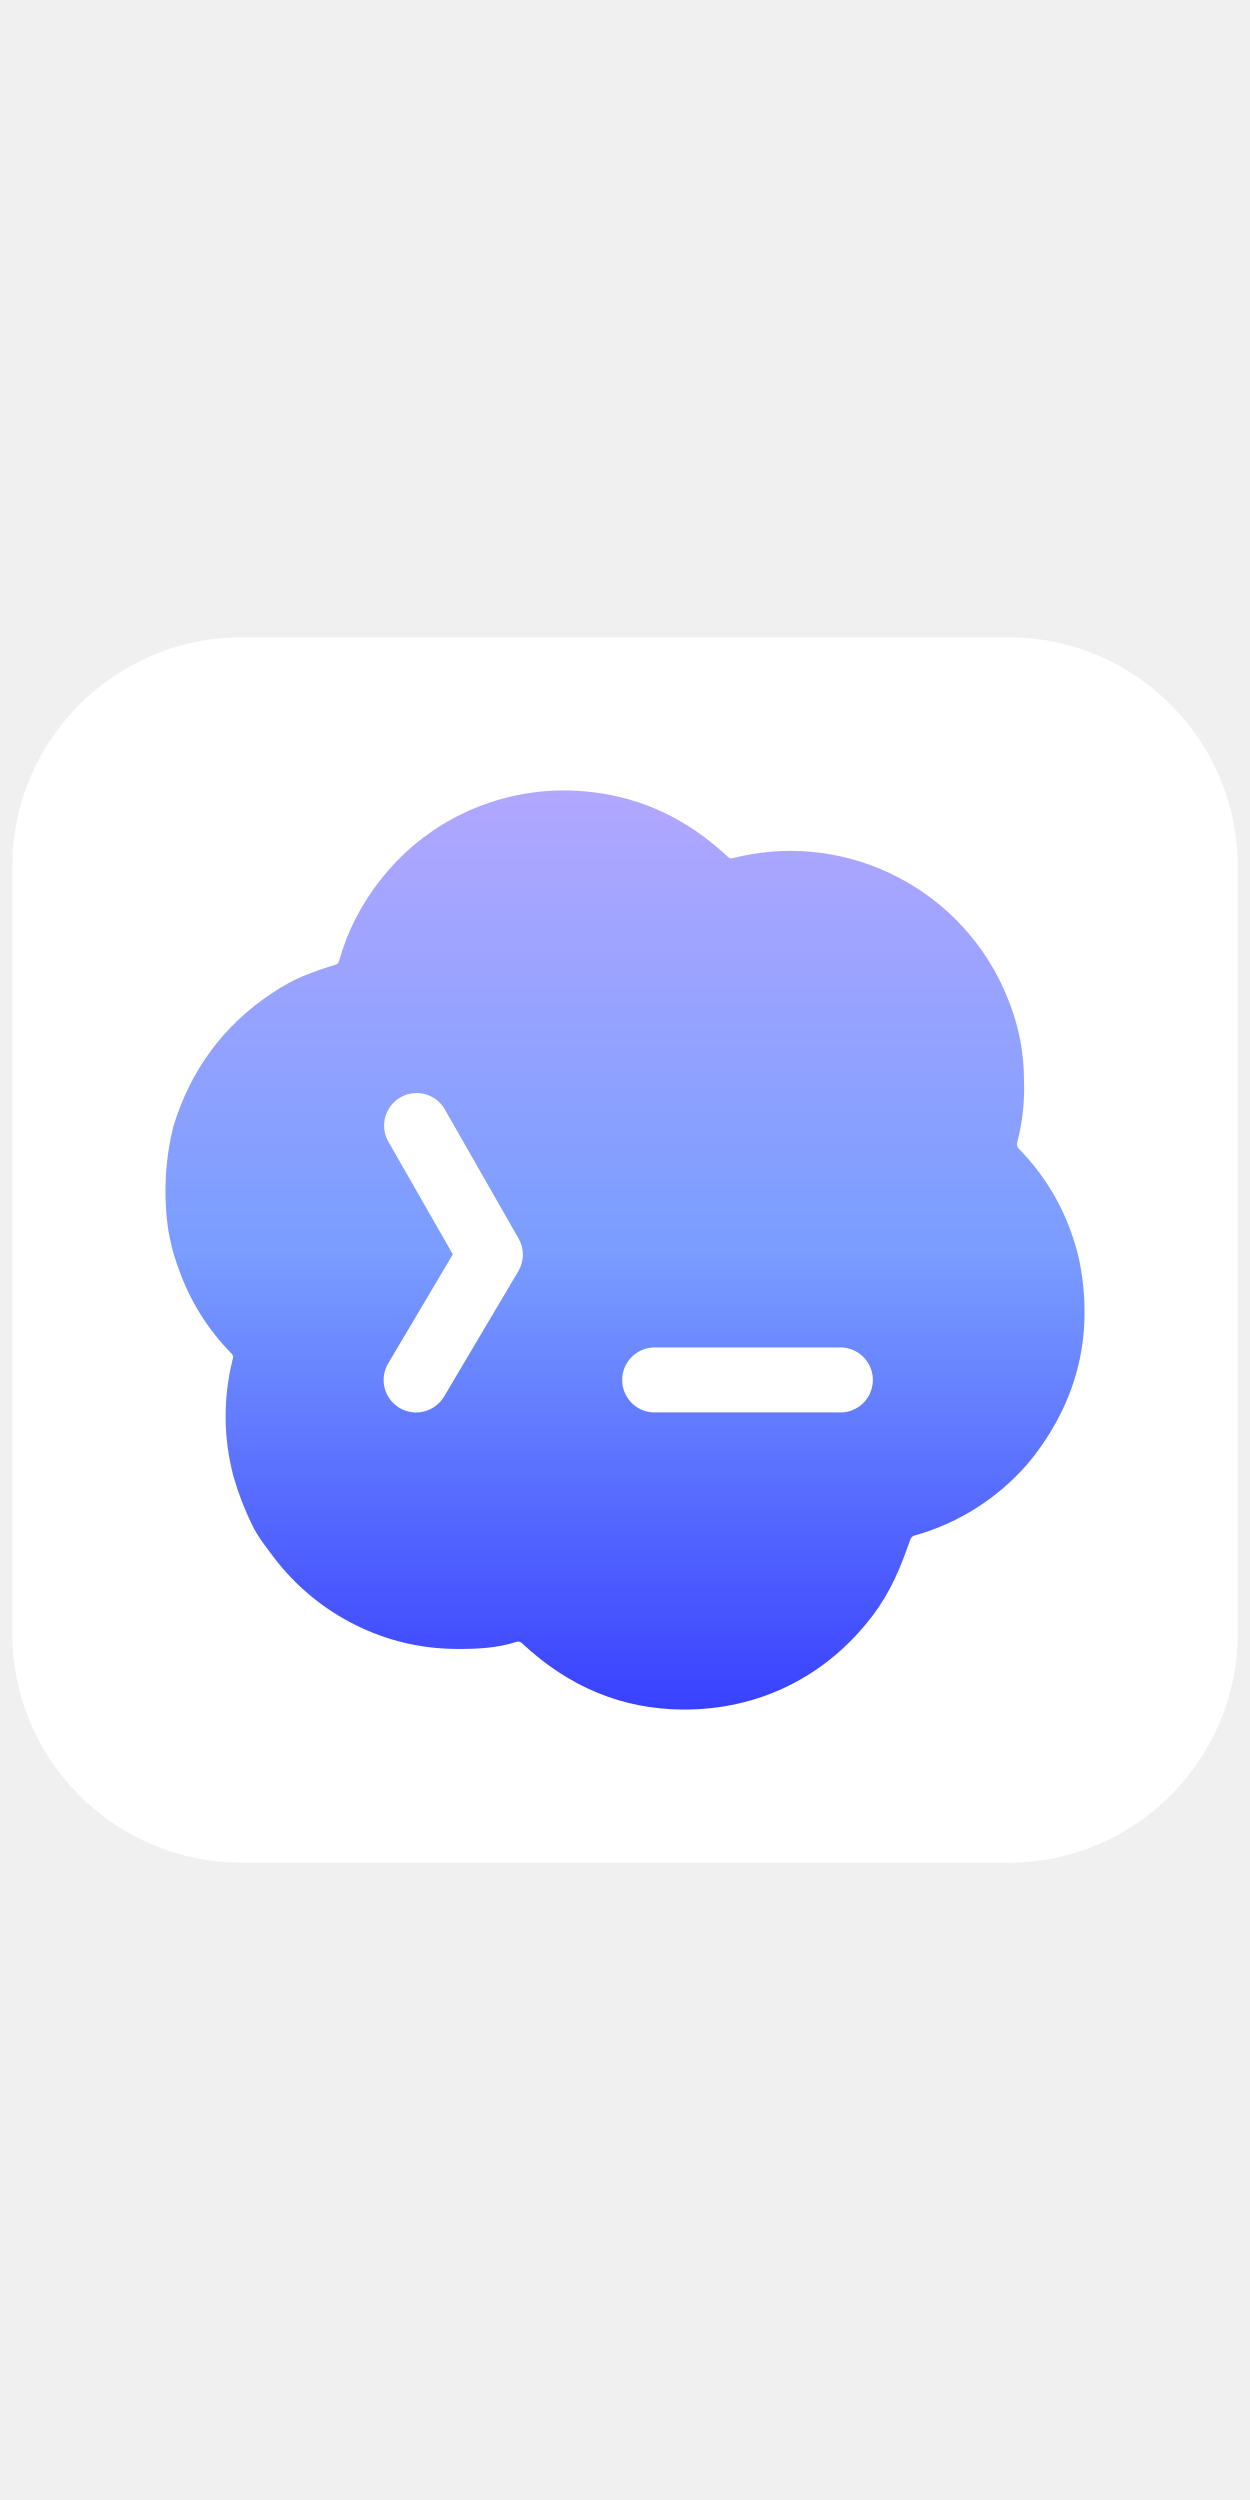
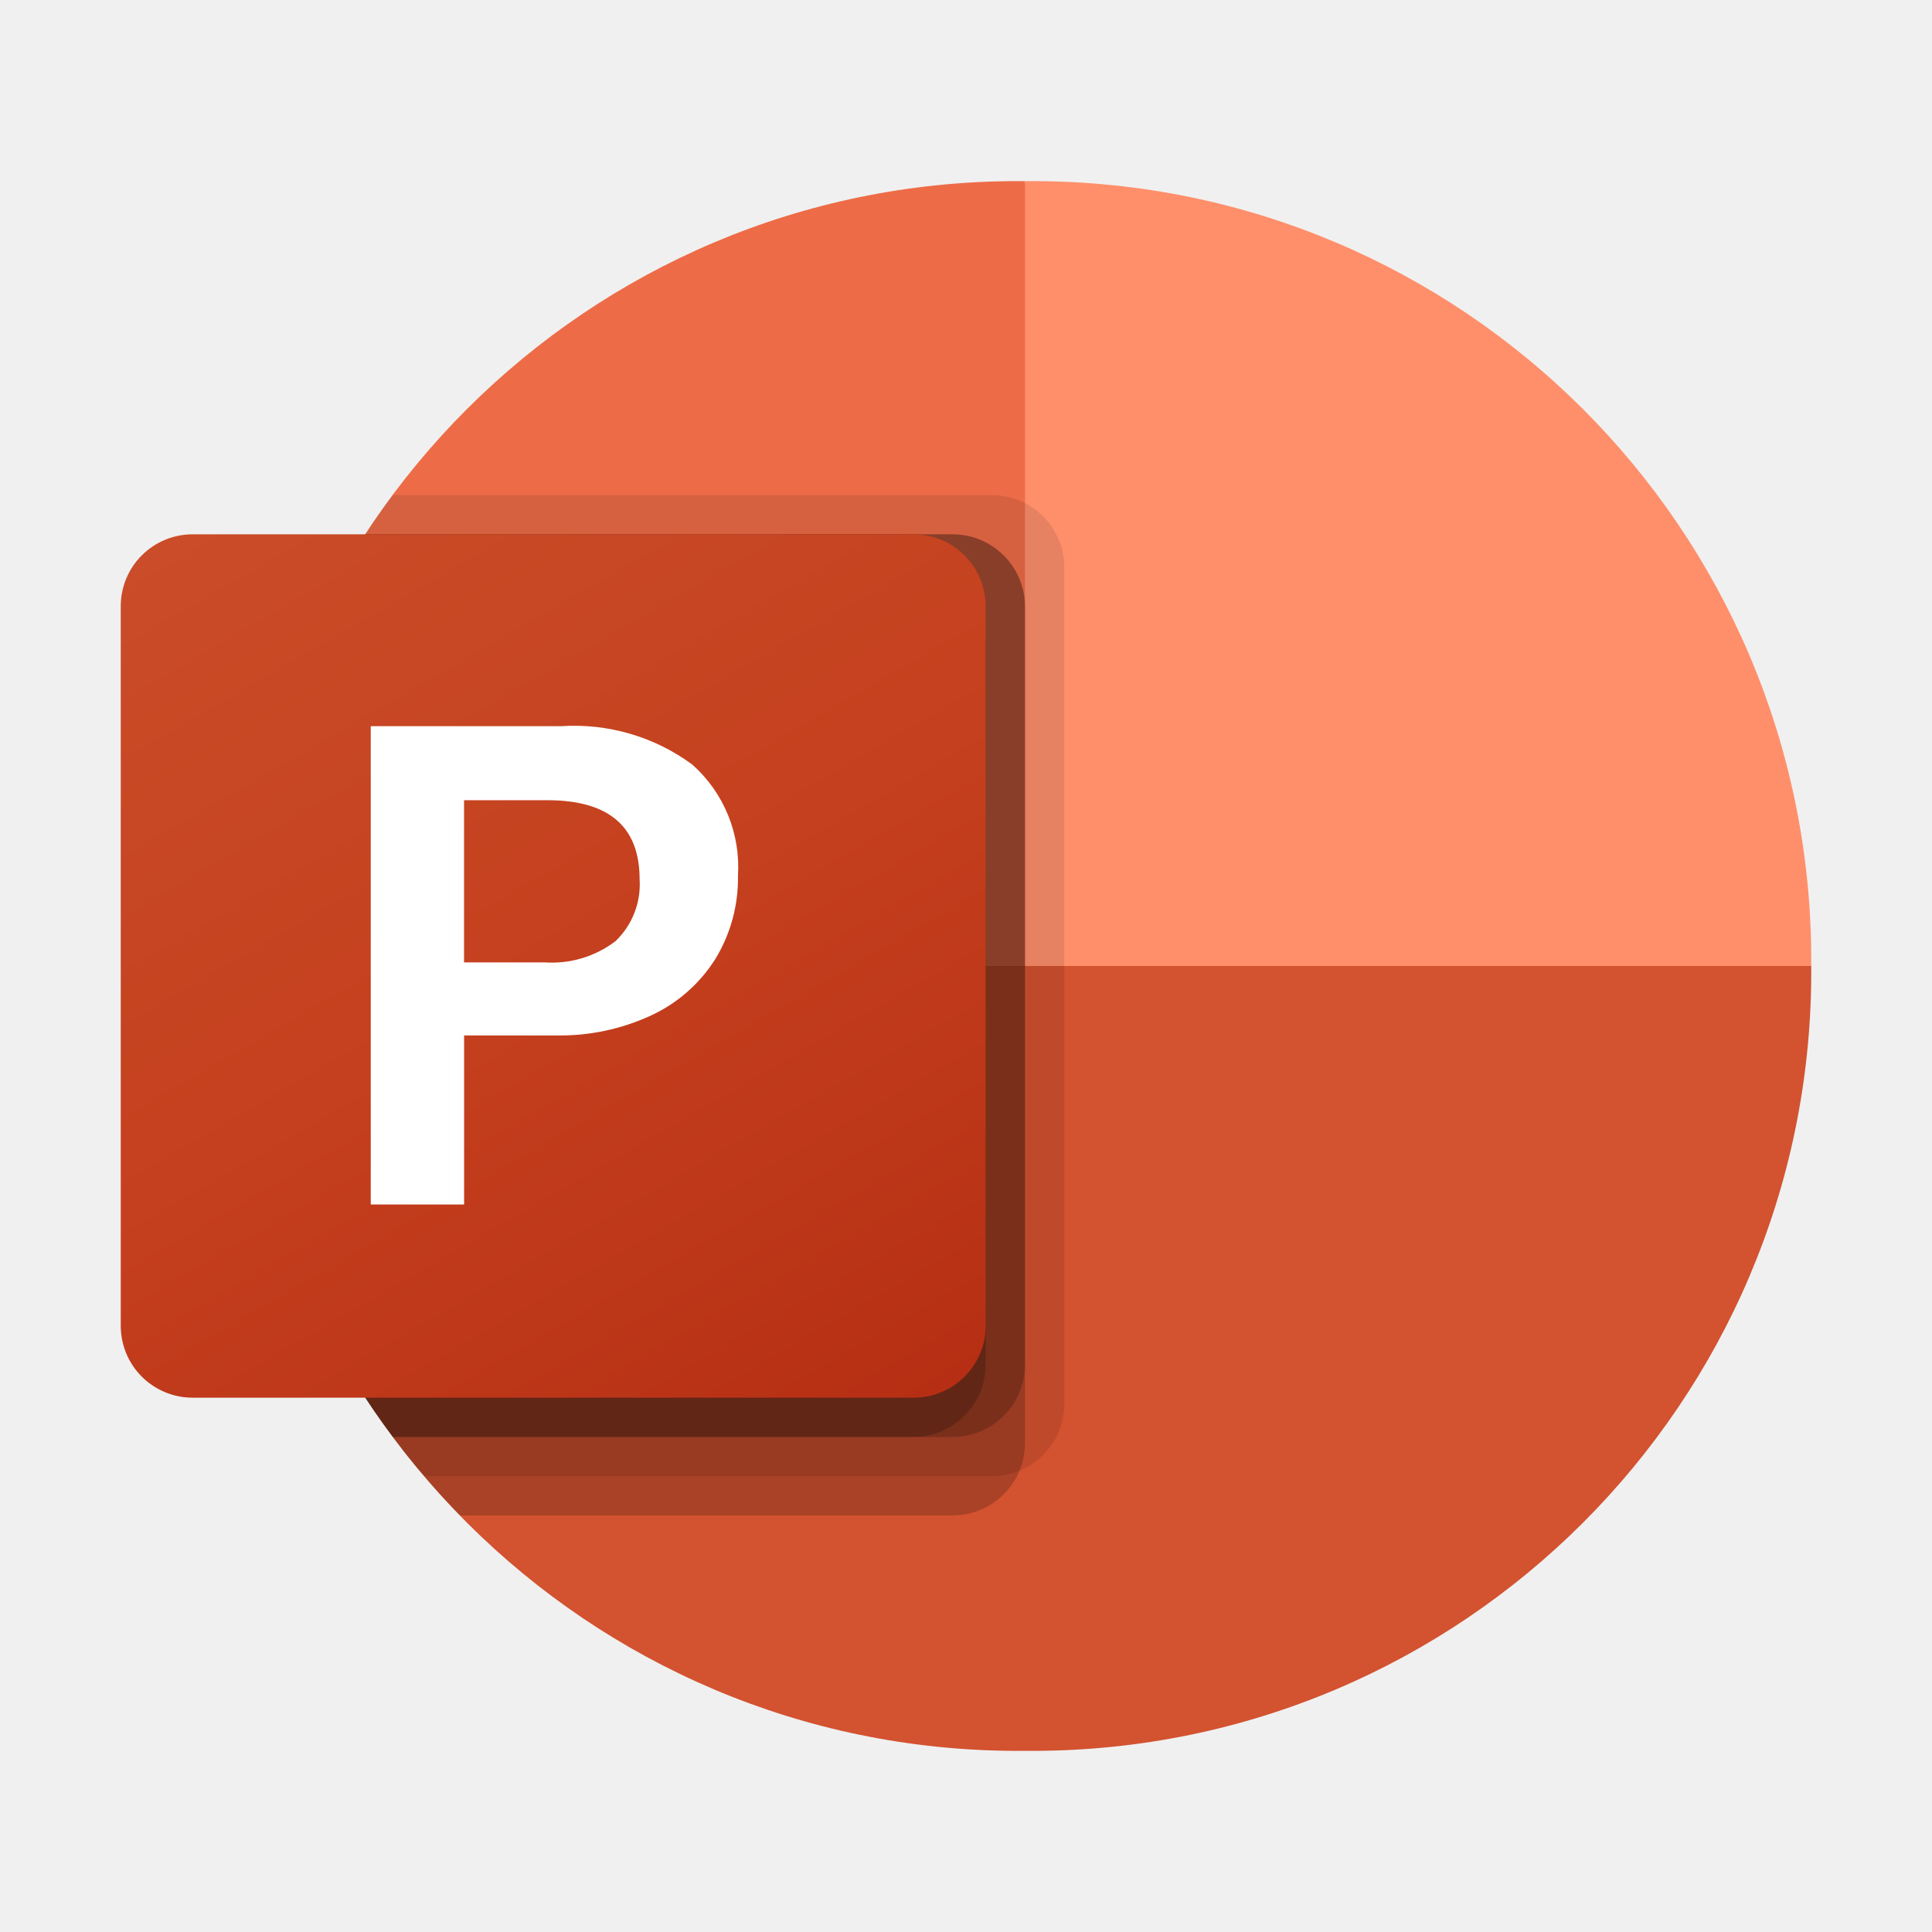
- <svg xmlns="http://www.w3.org/2000/svg" height="24" viewBox="-0.24 -0.24 24.48 24.48" width="1em">
-   <path d="M19.503 0H4.496A4.496 4.496 0 000 4.496v15.007A4.496 4.496 0 004.496 24h15.007A4.496 4.496 0 0024 19.503V4.496A4.496 4.496 0 0019.503 0z" fill="#fff" />
-   <path d="M9.064 3.344a4.578 4.578 0 012.285-.312c1 .115 1.891.54 2.673 1.275.01.01.024.017.037.021a.09.09 0 00.043 0 4.55 4.55 0 013.046.275l.047.022.116.057a4.581 4.581 0 012.188 2.399c.209.51.313 1.041.315 1.595a4.24 4.24 0 01-.134 1.223.123.123 0 00.03.115c.594.607.988 1.33 1.183 2.17.289 1.425-.007 2.71-.887 3.854l-.136.166a4.548 4.548 0 01-2.201 1.388.123.123 0 00-.081.076c-.191.551-.383 1.023-.74 1.494-.9 1.187-2.222 1.846-3.711 1.838-1.187-.006-2.239-.44-3.157-1.302a.107.107 0 00-.105-.024c-.388.125-.78.143-1.204.138a4.441 4.441 0 01-1.945-.466 4.544 4.544 0 01-1.61-1.335c-.152-.202-.303-.392-.414-.617a5.81 5.81 0 01-.37-.961 4.582 4.582 0 01-.014-2.298.124.124 0 00.006-.056.085.085 0 00-.027-.048 4.467 4.467 0 01-1.034-1.651 3.896 3.896 0 01-.251-1.192 5.189 5.189 0 01.141-1.6c.337-1.112.982-1.985 1.933-2.618.212-.141.413-.251.601-.33.215-.089.43-.164.646-.227a.098.098 0 00.065-.066 4.51 4.51 0 01.829-1.615 4.535 4.535 0 011.837-1.388zm3.482 10.565a.637.637 0 000 1.272h3.636a.637.637 0 100-1.272h-3.636zM8.462 9.23a.637.637 0 00-1.106.631l1.272 2.224-1.266 2.136a.636.636 0 101.095.649l1.454-2.455a.636.636 0 00.005-.64L8.462 9.23z" fill="url(#lobe-icons-codex-_R_0_)" />
+ <svg xmlns="http://www.w3.org/2000/svg" width="32" height="32" viewBox="0 0 32 32">
  <defs>
-     <linearGradient gradientUnits="userSpaceOnUse" id="lobe-icons-codex-_R_0_" x1="12" x2="12" y1="3" y2="21">
-       <stop stop-color="#B1A7FF" />
-       <stop offset=".5" stop-color="#7A9DFF" />
-       <stop offset="1" stop-color="#3941FF" />
+     <linearGradient id="SVGNTQfxeQw" x1="4.494" x2="13.832" y1="-1748.086" y2="-1731.914" gradientTransform="translate(0 1756)" gradientUnits="userSpaceOnUse">
+       <stop offset="0" stop-color="#ca4c28" />
+       <stop offset=".5" stop-color="#c5401e" />
+       <stop offset="1" stop-color="#b62f14" />
    </linearGradient>
  </defs>
+   <path fill="#ed6c47" d="M18.93 17.3L16.977 3h-.146A12.9 12.9 0 0 0 3.953 15.854V16Z" />
+   <path fill="#ff8f6b" d="M17.123 3h-.146v13l6.511 2.6L30 16v-.146A12.9 12.9 0 0 0 17.123 3" />
+   <path fill="#d35230" d="M30 16v.143A12.905 12.905 0 0 1 17.12 29h-.287a12.907 12.907 0 0 1-12.88-12.857V16Z" />
+   <path d="M17.628 9.389V23.26a1.2 1.2 0 0 1-.742 1.1a1.2 1.2 0 0 1-.45.091H7.027a10 10 0 0 1-.521-.65a12.74 12.74 0 0 1-2.553-7.657v-.286A12.7 12.7 0 0 1 6.05 8.85a9 9 0 0 1 .456-.65h9.93a1.2 1.2 0 0 1 1.192 1.189" opacity=".1" />
+   <path d="M16.977 10.04v13.871a1.2 1.2 0 0 1-.091.448a1.2 1.2 0 0 1-1.1.741H7.62q-.309-.314-.593-.65a10 10 0 0 1-.521-.65a12.74 12.74 0 0 1-2.553-7.657v-.286A12.7 12.7 0 0 1 6.05 8.85h9.735a1.2 1.2 0 0 1 1.192 1.19" opacity=".2" />
+   <path d="M16.977 10.04v12.571a1.2 1.2 0 0 1-1.192 1.189H6.506a12.74 12.74 0 0 1-2.553-7.657v-.286A12.7 12.7 0 0 1 6.05 8.85h9.735a1.2 1.2 0 0 1 1.192 1.19" opacity=".2" />
+   <path d="M16.326 10.04v12.571a1.2 1.2 0 0 1-1.192 1.189H6.506a12.74 12.74 0 0 1-2.553-7.657v-.286A12.7 12.7 0 0 1 6.05 8.85h9.084a1.2 1.2 0 0 1 1.192 1.19" opacity=".2" />
+   <path fill="url(#SVGNTQfxeQw)" d="M3.194 8.85h11.938a1.193 1.193 0 0 1 1.194 1.191v11.918a1.193 1.193 0 0 1-1.194 1.191H3.194A1.19 1.19 0 0 1 2 21.959V10.041A1.19 1.19 0 0 1 3.194 8.85" />
+   <path fill="#fff" d="M9.293 12.028a3.3 3.3 0 0 1 2.174.636a2.27 2.27 0 0 1 .756 1.841a2.56 2.56 0 0 1-.373 1.376a2.5 2.5 0 0 1-1.059.935a3.6 3.6 0 0 1-1.591.334H7.687v2.8H6.141v-7.922ZM7.686 15.94h1.331a1.74 1.74 0 0 0 1.177-.351a1.3 1.3 0 0 0 .4-1.025q0-1.309-1.525-1.31H7.686z" />
</svg>
